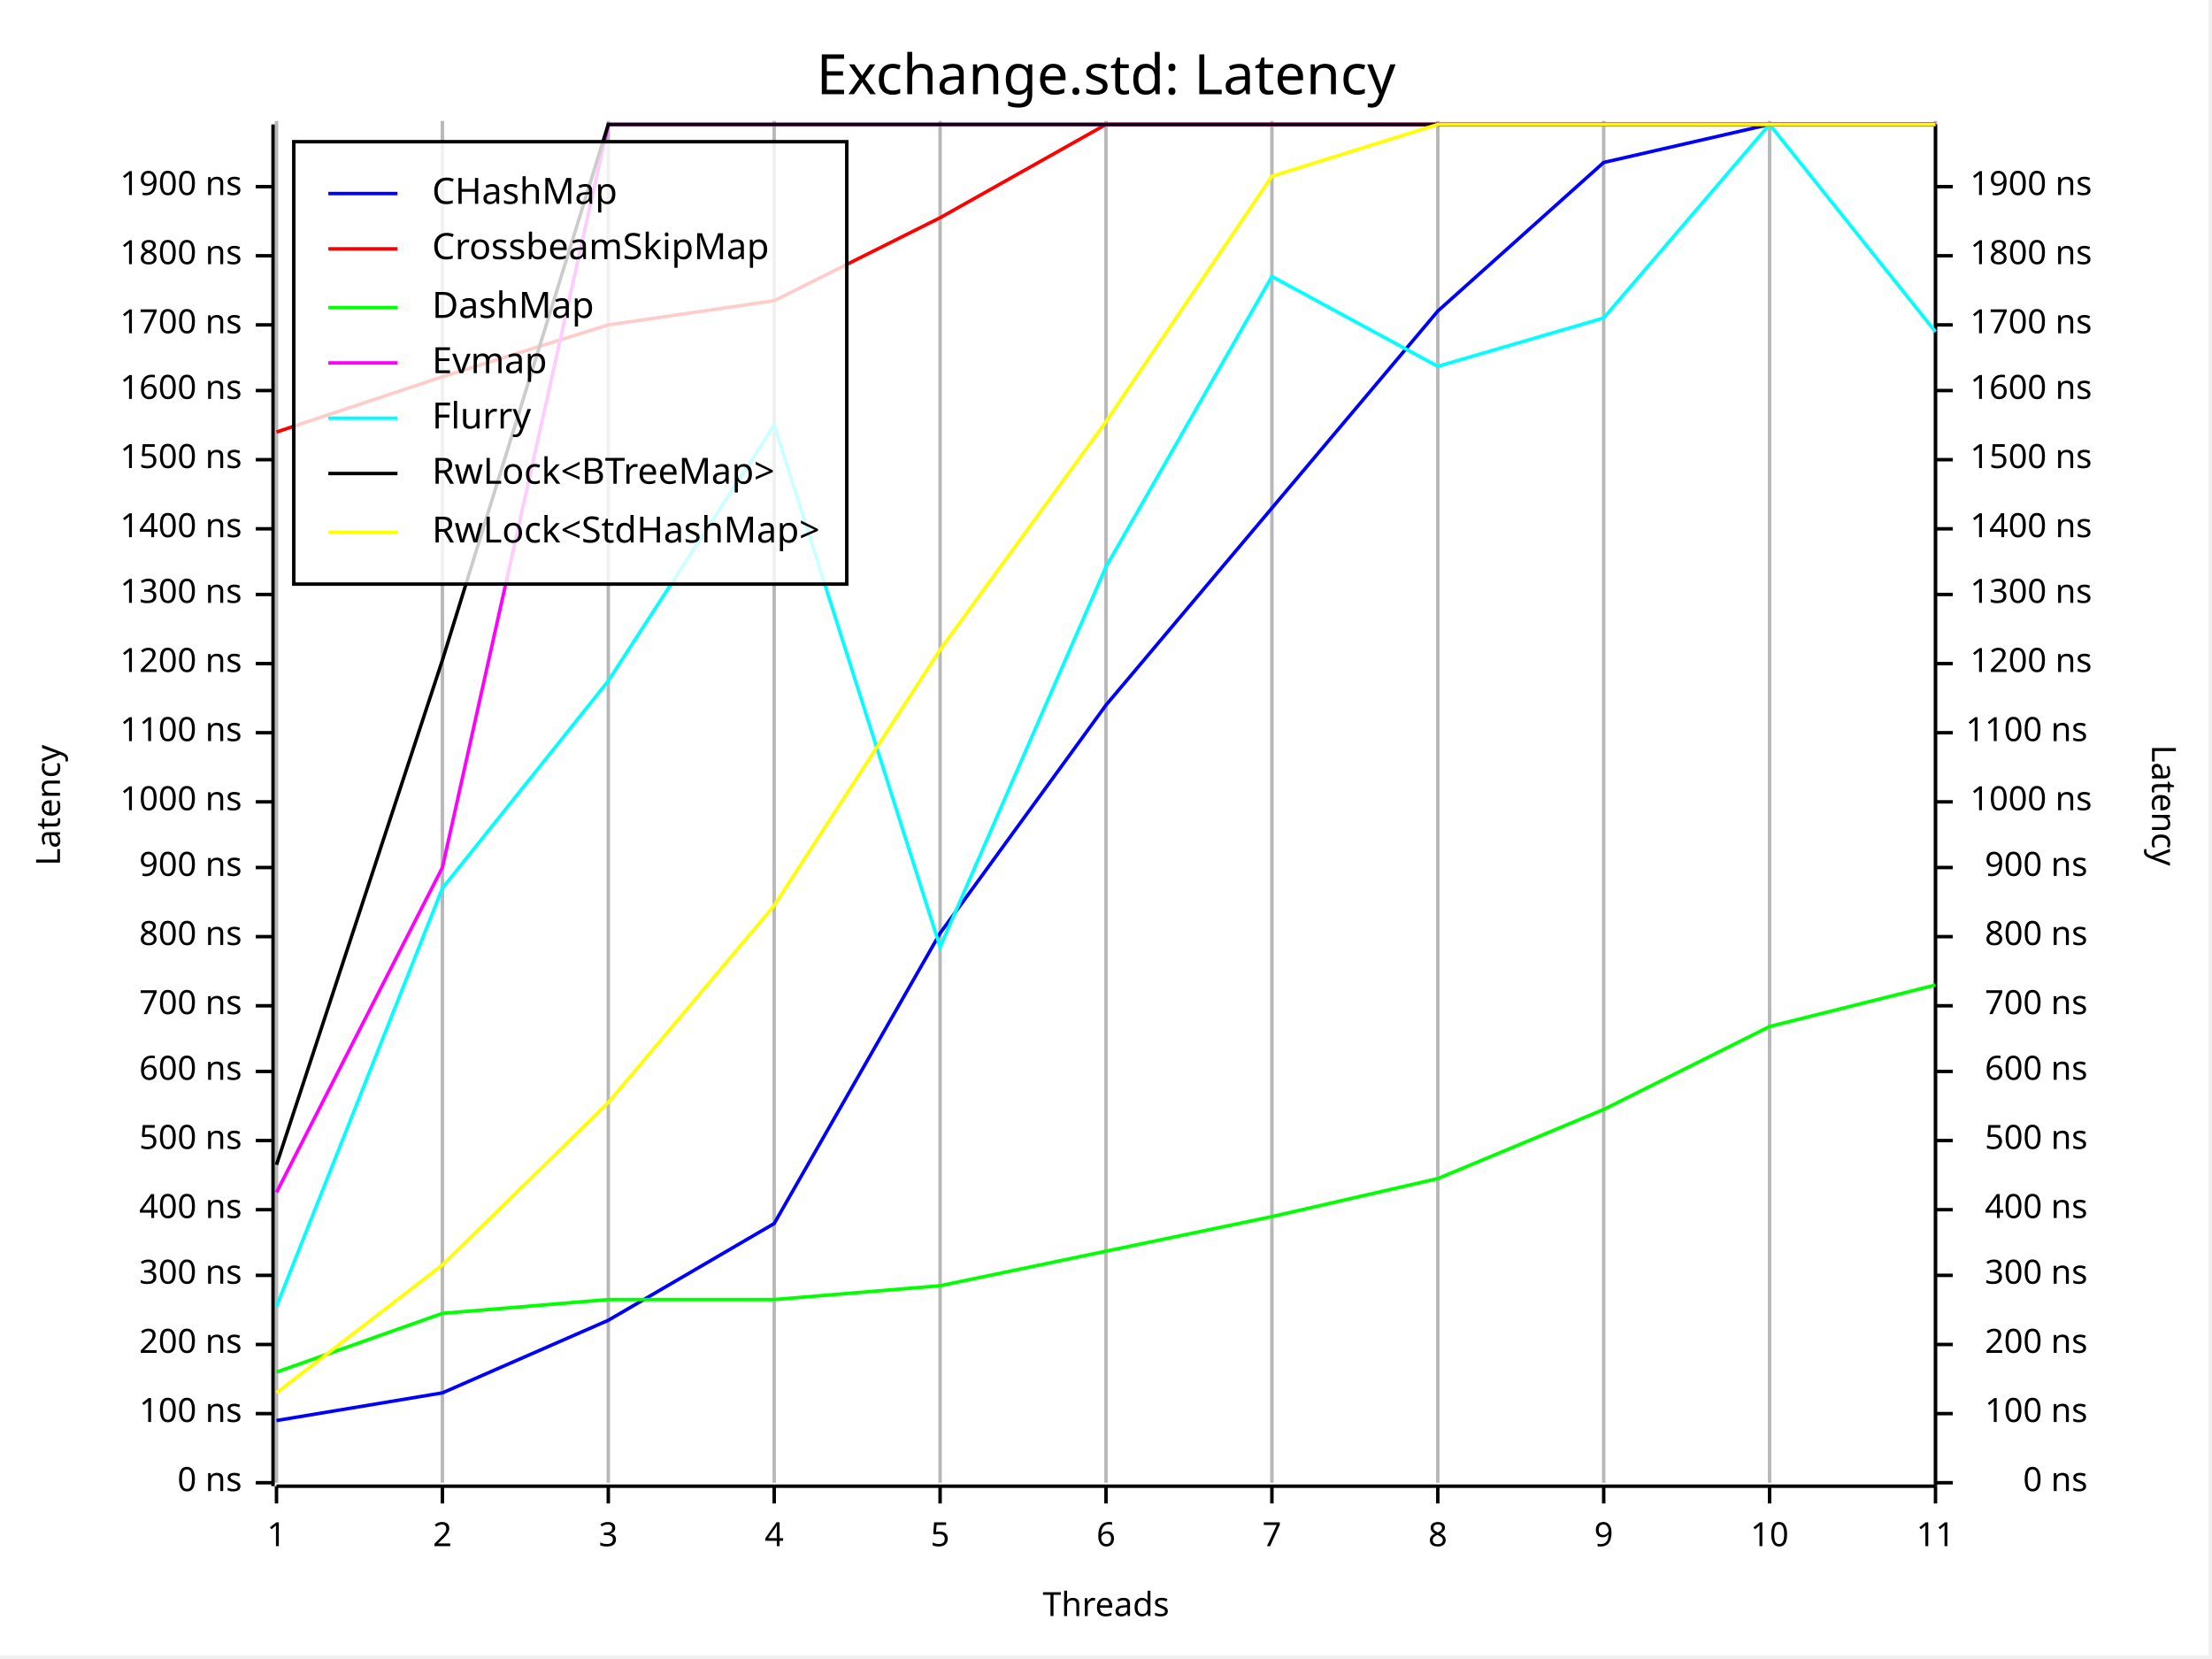
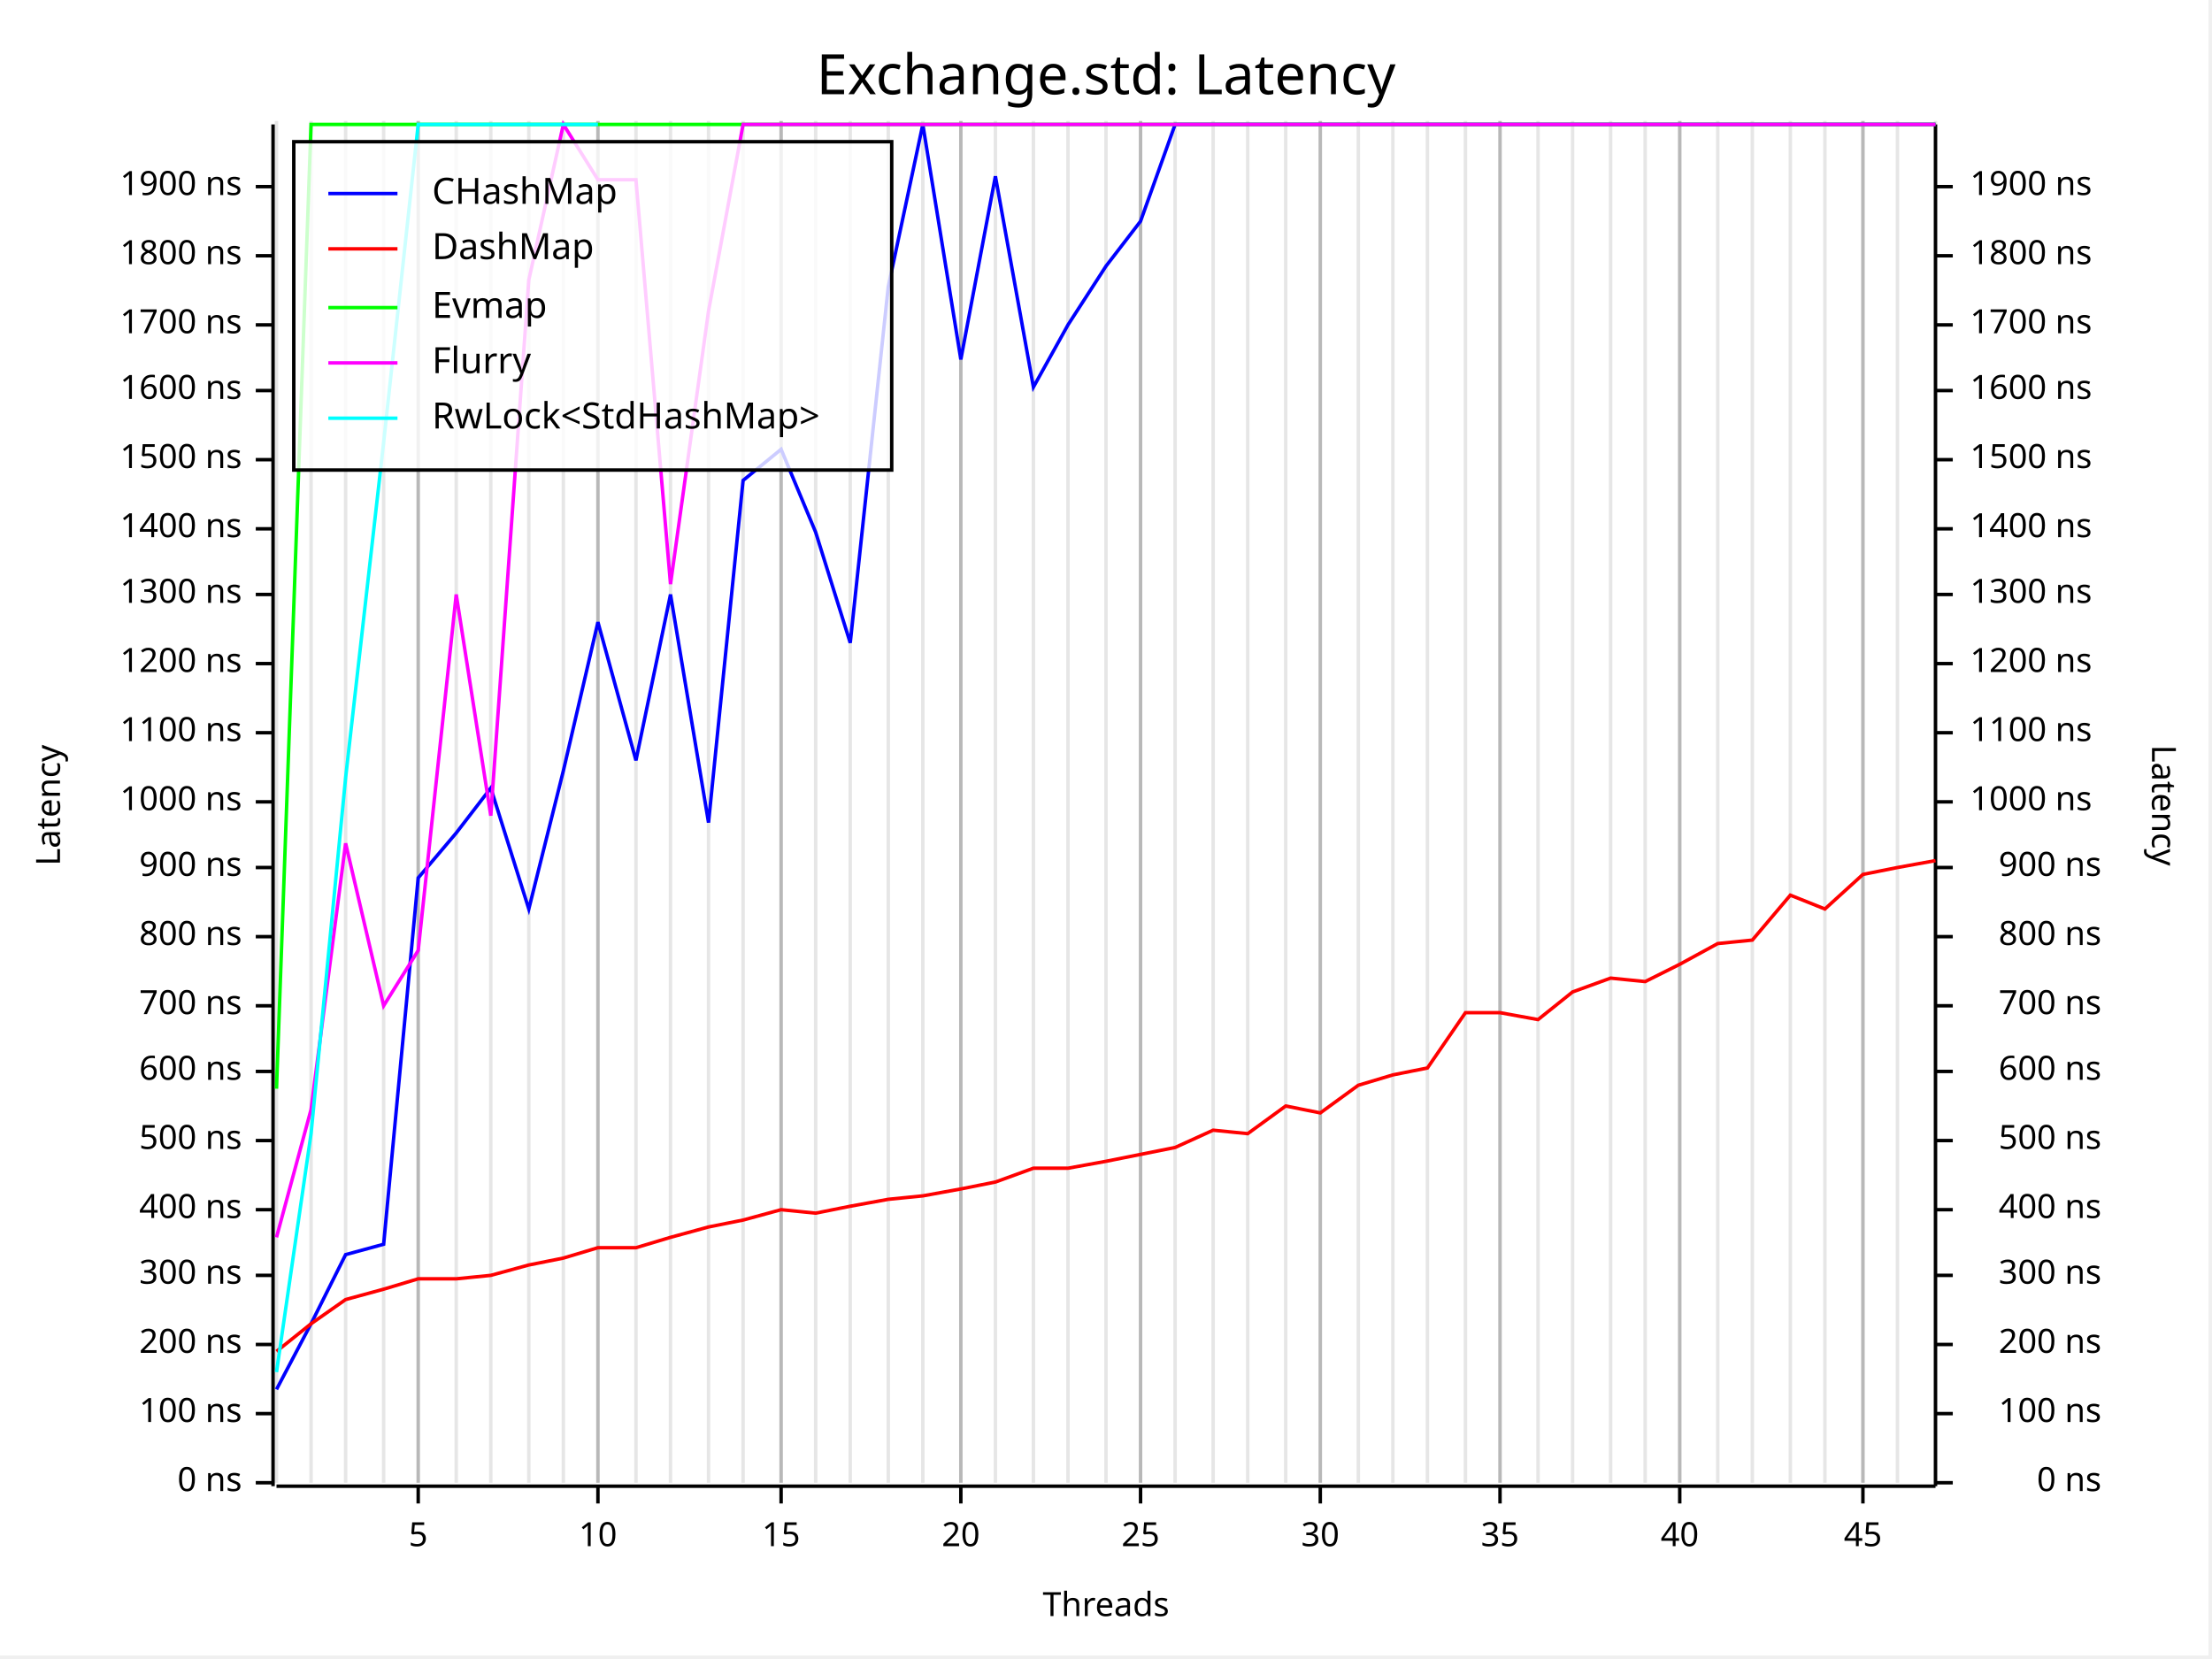
<svg xmlns="http://www.w3.org/2000/svg" width="640" height="480" viewBox="0 0 640 480">
  <rect x="0" y="0" width="639" height="479" opacity="1" fill="#FFFFFF" stroke="none" />
  <text x="320" y="15" dy="0.76em" text-anchor="middle" font-family="Fira Code" font-size="16.129" opacity="1" fill="#000000">
Exchange.std: Latency
</text>
  <line opacity="0.1" stroke="#000000" stroke-width="1" x1="80" y1="429" x2="80" y2="35" />
-   <line opacity="0.1" stroke="#000000" stroke-width="1" x1="128" y1="429" x2="128" y2="35" />
-   <line opacity="0.1" stroke="#000000" stroke-width="1" x1="176" y1="429" x2="176" y2="35" />
-   <line opacity="0.1" stroke="#000000" stroke-width="1" x1="224" y1="429" x2="224" y2="35" />
-   <line opacity="0.1" stroke="#000000" stroke-width="1" x1="272" y1="429" x2="272" y2="35" />
+   <line opacity="0.1" stroke="#000000" stroke-width="1" x1="90" y1="429" x2="90" y2="35" />
+   <line opacity="0.1" stroke="#000000" stroke-width="1" x1="100" y1="429" x2="100" y2="35" />
+   <line opacity="0.1" stroke="#000000" stroke-width="1" x1="111" y1="429" x2="111" y2="35" />
+   <line opacity="0.1" stroke="#000000" stroke-width="1" x1="121" y1="429" x2="121" y2="35" />
+   <line opacity="0.1" stroke="#000000" stroke-width="1" x1="132" y1="429" x2="132" y2="35" />
+   <line opacity="0.1" stroke="#000000" stroke-width="1" x1="142" y1="429" x2="142" y2="35" />
+   <line opacity="0.1" stroke="#000000" stroke-width="1" x1="153" y1="429" x2="153" y2="35" />
+   <line opacity="0.1" stroke="#000000" stroke-width="1" x1="163" y1="429" x2="163" y2="35" />
+   <line opacity="0.1" stroke="#000000" stroke-width="1" x1="173" y1="429" x2="173" y2="35" />
+   <line opacity="0.1" stroke="#000000" stroke-width="1" x1="184" y1="429" x2="184" y2="35" />
+   <line opacity="0.1" stroke="#000000" stroke-width="1" x1="194" y1="429" x2="194" y2="35" />
+   <line opacity="0.1" stroke="#000000" stroke-width="1" x1="205" y1="429" x2="205" y2="35" />
+   <line opacity="0.1" stroke="#000000" stroke-width="1" x1="215" y1="429" x2="215" y2="35" />
+   <line opacity="0.1" stroke="#000000" stroke-width="1" x1="226" y1="429" x2="226" y2="35" />
+   <line opacity="0.1" stroke="#000000" stroke-width="1" x1="236" y1="429" x2="236" y2="35" />
+   <line opacity="0.1" stroke="#000000" stroke-width="1" x1="246" y1="429" x2="246" y2="35" />
+   <line opacity="0.1" stroke="#000000" stroke-width="1" x1="257" y1="429" x2="257" y2="35" />
+   <line opacity="0.1" stroke="#000000" stroke-width="1" x1="267" y1="429" x2="267" y2="35" />
+   <line opacity="0.1" stroke="#000000" stroke-width="1" x1="278" y1="429" x2="278" y2="35" />
+   <line opacity="0.1" stroke="#000000" stroke-width="1" x1="288" y1="429" x2="288" y2="35" />
+   <line opacity="0.1" stroke="#000000" stroke-width="1" x1="299" y1="429" x2="299" y2="35" />
+   <line opacity="0.1" stroke="#000000" stroke-width="1" x1="309" y1="429" x2="309" y2="35" />
  <line opacity="0.1" stroke="#000000" stroke-width="1" x1="320" y1="429" x2="320" y2="35" />
-   <line opacity="0.1" stroke="#000000" stroke-width="1" x1="368" y1="429" x2="368" y2="35" />
-   <line opacity="0.1" stroke="#000000" stroke-width="1" x1="416" y1="429" x2="416" y2="35" />
-   <line opacity="0.1" stroke="#000000" stroke-width="1" x1="464" y1="429" x2="464" y2="35" />
-   <line opacity="0.1" stroke="#000000" stroke-width="1" x1="512" y1="429" x2="512" y2="35" />
+   <line opacity="0.1" stroke="#000000" stroke-width="1" x1="330" y1="429" x2="330" y2="35" />
+   <line opacity="0.1" stroke="#000000" stroke-width="1" x1="340" y1="429" x2="340" y2="35" />
+   <line opacity="0.1" stroke="#000000" stroke-width="1" x1="351" y1="429" x2="351" y2="35" />
+   <line opacity="0.1" stroke="#000000" stroke-width="1" x1="361" y1="429" x2="361" y2="35" />
+   <line opacity="0.1" stroke="#000000" stroke-width="1" x1="372" y1="429" x2="372" y2="35" />
+   <line opacity="0.1" stroke="#000000" stroke-width="1" x1="382" y1="429" x2="382" y2="35" />
+   <line opacity="0.1" stroke="#000000" stroke-width="1" x1="393" y1="429" x2="393" y2="35" />
+   <line opacity="0.1" stroke="#000000" stroke-width="1" x1="403" y1="429" x2="403" y2="35" />
+   <line opacity="0.1" stroke="#000000" stroke-width="1" x1="413" y1="429" x2="413" y2="35" />
+   <line opacity="0.1" stroke="#000000" stroke-width="1" x1="424" y1="429" x2="424" y2="35" />
+   <line opacity="0.1" stroke="#000000" stroke-width="1" x1="434" y1="429" x2="434" y2="35" />
+   <line opacity="0.1" stroke="#000000" stroke-width="1" x1="445" y1="429" x2="445" y2="35" />
+   <line opacity="0.1" stroke="#000000" stroke-width="1" x1="455" y1="429" x2="455" y2="35" />
+   <line opacity="0.1" stroke="#000000" stroke-width="1" x1="466" y1="429" x2="466" y2="35" />
+   <line opacity="0.1" stroke="#000000" stroke-width="1" x1="476" y1="429" x2="476" y2="35" />
+   <line opacity="0.1" stroke="#000000" stroke-width="1" x1="486" y1="429" x2="486" y2="35" />
+   <line opacity="0.1" stroke="#000000" stroke-width="1" x1="497" y1="429" x2="497" y2="35" />
+   <line opacity="0.1" stroke="#000000" stroke-width="1" x1="507" y1="429" x2="507" y2="35" />
+   <line opacity="0.1" stroke="#000000" stroke-width="1" x1="518" y1="429" x2="518" y2="35" />
+   <line opacity="0.1" stroke="#000000" stroke-width="1" x1="528" y1="429" x2="528" y2="35" />
+   <line opacity="0.1" stroke="#000000" stroke-width="1" x1="539" y1="429" x2="539" y2="35" />
+   <line opacity="0.1" stroke="#000000" stroke-width="1" x1="549" y1="429" x2="549" y2="35" />
  <line opacity="0.1" stroke="#000000" stroke-width="1" x1="560" y1="429" x2="560" y2="35" />
  <text x="10" y="233" dy="0.76em" text-anchor="middle" font-family="sans-serif" font-size="9.677" opacity="1" fill="#000000" transform="rotate(270, 10, 233)">
Latency
</text>
  <text x="320" y="470" dy="-0.5ex" text-anchor="middle" font-family="sans-serif" font-size="9.677" opacity="1" fill="#000000">
Threads
</text>
  <text x="630" y="233" dy="0.76em" text-anchor="middle" font-family="sans-serif" font-size="9.677" opacity="1" fill="#000000" transform="rotate(90, 630, 233)">
Latency
</text>
-   <line opacity="0.2" stroke="#000000" stroke-width="1" x1="80" y1="429" x2="80" y2="35" />
-   <line opacity="0.2" stroke="#000000" stroke-width="1" x1="128" y1="429" x2="128" y2="35" />
-   <line opacity="0.2" stroke="#000000" stroke-width="1" x1="176" y1="429" x2="176" y2="35" />
-   <line opacity="0.2" stroke="#000000" stroke-width="1" x1="224" y1="429" x2="224" y2="35" />
-   <line opacity="0.2" stroke="#000000" stroke-width="1" x1="272" y1="429" x2="272" y2="35" />
-   <line opacity="0.2" stroke="#000000" stroke-width="1" x1="320" y1="429" x2="320" y2="35" />
-   <line opacity="0.2" stroke="#000000" stroke-width="1" x1="368" y1="429" x2="368" y2="35" />
-   <line opacity="0.2" stroke="#000000" stroke-width="1" x1="416" y1="429" x2="416" y2="35" />
-   <line opacity="0.2" stroke="#000000" stroke-width="1" x1="464" y1="429" x2="464" y2="35" />
-   <line opacity="0.2" stroke="#000000" stroke-width="1" x1="512" y1="429" x2="512" y2="35" />
-   <line opacity="0.2" stroke="#000000" stroke-width="1" x1="560" y1="429" x2="560" y2="35" />
+   <line opacity="0.2" stroke="#000000" stroke-width="1" x1="121" y1="429" x2="121" y2="35" />
+   <line opacity="0.2" stroke="#000000" stroke-width="1" x1="173" y1="429" x2="173" y2="35" />
+   <line opacity="0.2" stroke="#000000" stroke-width="1" x1="226" y1="429" x2="226" y2="35" />
+   <line opacity="0.2" stroke="#000000" stroke-width="1" x1="278" y1="429" x2="278" y2="35" />
+   <line opacity="0.2" stroke="#000000" stroke-width="1" x1="330" y1="429" x2="330" y2="35" />
+   <line opacity="0.2" stroke="#000000" stroke-width="1" x1="382" y1="429" x2="382" y2="35" />
+   <line opacity="0.2" stroke="#000000" stroke-width="1" x1="434" y1="429" x2="434" y2="35" />
+   <line opacity="0.2" stroke="#000000" stroke-width="1" x1="486" y1="429" x2="486" y2="35" />
+   <line opacity="0.2" stroke="#000000" stroke-width="1" x1="539" y1="429" x2="539" y2="35" />
  <polyline fill="none" opacity="1" stroke="#000000" stroke-width="1" points="79,36 79,430 " />
  <text x="70" y="429" dy="0.5ex" text-anchor="end" font-family="sans-serif" font-size="9.677" opacity="1" fill="#000000">
0 ns
</text>
  <polyline fill="none" opacity="1" stroke="#000000" stroke-width="1" points="74,429 79,429 " />
  <text x="70" y="409" dy="0.5ex" text-anchor="end" font-family="sans-serif" font-size="9.677" opacity="1" fill="#000000">
100 ns
</text>
  <polyline fill="none" opacity="1" stroke="#000000" stroke-width="1" points="74,409 79,409 " />
  <text x="70" y="389" dy="0.5ex" text-anchor="end" font-family="sans-serif" font-size="9.677" opacity="1" fill="#000000">
200 ns
</text>
  <polyline fill="none" opacity="1" stroke="#000000" stroke-width="1" points="74,389 79,389 " />
  <text x="70" y="369" dy="0.5ex" text-anchor="end" font-family="sans-serif" font-size="9.677" opacity="1" fill="#000000">
300 ns
</text>
  <polyline fill="none" opacity="1" stroke="#000000" stroke-width="1" points="74,369 79,369 " />
  <text x="70" y="350" dy="0.5ex" text-anchor="end" font-family="sans-serif" font-size="9.677" opacity="1" fill="#000000">
400 ns
</text>
  <polyline fill="none" opacity="1" stroke="#000000" stroke-width="1" points="74,350 79,350 " />
  <text x="70" y="330" dy="0.5ex" text-anchor="end" font-family="sans-serif" font-size="9.677" opacity="1" fill="#000000">
500 ns
</text>
  <polyline fill="none" opacity="1" stroke="#000000" stroke-width="1" points="74,330 79,330 " />
  <text x="70" y="310" dy="0.5ex" text-anchor="end" font-family="sans-serif" font-size="9.677" opacity="1" fill="#000000">
600 ns
</text>
  <polyline fill="none" opacity="1" stroke="#000000" stroke-width="1" points="74,310 79,310 " />
  <text x="70" y="291" dy="0.5ex" text-anchor="end" font-family="sans-serif" font-size="9.677" opacity="1" fill="#000000">
700 ns
</text>
  <polyline fill="none" opacity="1" stroke="#000000" stroke-width="1" points="74,291 79,291 " />
  <text x="70" y="271" dy="0.5ex" text-anchor="end" font-family="sans-serif" font-size="9.677" opacity="1" fill="#000000">
800 ns
</text>
  <polyline fill="none" opacity="1" stroke="#000000" stroke-width="1" points="74,271 79,271 " />
  <text x="70" y="251" dy="0.5ex" text-anchor="end" font-family="sans-serif" font-size="9.677" opacity="1" fill="#000000">
900 ns
</text>
  <polyline fill="none" opacity="1" stroke="#000000" stroke-width="1" points="74,251 79,251 " />
  <text x="70" y="232" dy="0.5ex" text-anchor="end" font-family="sans-serif" font-size="9.677" opacity="1" fill="#000000">
1000 ns
</text>
  <polyline fill="none" opacity="1" stroke="#000000" stroke-width="1" points="74,232 79,232 " />
  <text x="70" y="212" dy="0.5ex" text-anchor="end" font-family="sans-serif" font-size="9.677" opacity="1" fill="#000000">
1100 ns
</text>
  <polyline fill="none" opacity="1" stroke="#000000" stroke-width="1" points="74,212 79,212 " />
  <text x="70" y="192" dy="0.5ex" text-anchor="end" font-family="sans-serif" font-size="9.677" opacity="1" fill="#000000">
1200 ns
</text>
  <polyline fill="none" opacity="1" stroke="#000000" stroke-width="1" points="74,192 79,192 " />
  <text x="70" y="172" dy="0.5ex" text-anchor="end" font-family="sans-serif" font-size="9.677" opacity="1" fill="#000000">
1300 ns
</text>
  <polyline fill="none" opacity="1" stroke="#000000" stroke-width="1" points="74,172 79,172 " />
  <text x="70" y="153" dy="0.5ex" text-anchor="end" font-family="sans-serif" font-size="9.677" opacity="1" fill="#000000">
1400 ns
</text>
  <polyline fill="none" opacity="1" stroke="#000000" stroke-width="1" points="74,153 79,153 " />
  <text x="70" y="133" dy="0.5ex" text-anchor="end" font-family="sans-serif" font-size="9.677" opacity="1" fill="#000000">
1500 ns
</text>
  <polyline fill="none" opacity="1" stroke="#000000" stroke-width="1" points="74,133 79,133 " />
  <text x="70" y="113" dy="0.5ex" text-anchor="end" font-family="sans-serif" font-size="9.677" opacity="1" fill="#000000">
1600 ns
</text>
  <polyline fill="none" opacity="1" stroke="#000000" stroke-width="1" points="74,113 79,113 " />
  <text x="70" y="94" dy="0.5ex" text-anchor="end" font-family="sans-serif" font-size="9.677" opacity="1" fill="#000000">
1700 ns
</text>
  <polyline fill="none" opacity="1" stroke="#000000" stroke-width="1" points="74,94 79,94 " />
  <text x="70" y="74" dy="0.5ex" text-anchor="end" font-family="sans-serif" font-size="9.677" opacity="1" fill="#000000">
1800 ns
</text>
  <polyline fill="none" opacity="1" stroke="#000000" stroke-width="1" points="74,74 79,74 " />
  <text x="70" y="54" dy="0.5ex" text-anchor="end" font-family="sans-serif" font-size="9.677" opacity="1" fill="#000000">
1900 ns
</text>
  <polyline fill="none" opacity="1" stroke="#000000" stroke-width="1" points="74,54 79,54 " />
  <polyline fill="none" opacity="1" stroke="#000000" stroke-width="1" points="80,430 560,430 " />
-   <text x="80" y="440" dy="0.76em" text-anchor="middle" font-family="sans-serif" font-size="9.677" opacity="1" fill="#000000">
- 1
- </text>
-   <polyline fill="none" opacity="1" stroke="#000000" stroke-width="1" points="80,430 80,435 " />
-   <text x="128" y="440" dy="0.76em" text-anchor="middle" font-family="sans-serif" font-size="9.677" opacity="1" fill="#000000">
- 2
- </text>
-   <polyline fill="none" opacity="1" stroke="#000000" stroke-width="1" points="128,430 128,435 " />
-   <text x="176" y="440" dy="0.76em" text-anchor="middle" font-family="sans-serif" font-size="9.677" opacity="1" fill="#000000">
- 3
- </text>
-   <polyline fill="none" opacity="1" stroke="#000000" stroke-width="1" points="176,430 176,435 " />
-   <text x="224" y="440" dy="0.76em" text-anchor="middle" font-family="sans-serif" font-size="9.677" opacity="1" fill="#000000">
- 4
- </text>
-   <polyline fill="none" opacity="1" stroke="#000000" stroke-width="1" points="224,430 224,435 " />
-   <text x="272" y="440" dy="0.76em" text-anchor="middle" font-family="sans-serif" font-size="9.677" opacity="1" fill="#000000">
+   <text x="121" y="440" dy="0.76em" text-anchor="middle" font-family="sans-serif" font-size="9.677" opacity="1" fill="#000000">
5
</text>
-   <polyline fill="none" opacity="1" stroke="#000000" stroke-width="1" points="272,430 272,435 " />
-   <text x="320" y="440" dy="0.76em" text-anchor="middle" font-family="sans-serif" font-size="9.677" opacity="1" fill="#000000">
- 6
- </text>
-   <polyline fill="none" opacity="1" stroke="#000000" stroke-width="1" points="320,430 320,435 " />
-   <text x="368" y="440" dy="0.76em" text-anchor="middle" font-family="sans-serif" font-size="9.677" opacity="1" fill="#000000">
- 7
- </text>
-   <polyline fill="none" opacity="1" stroke="#000000" stroke-width="1" points="368,430 368,435 " />
-   <text x="416" y="440" dy="0.76em" text-anchor="middle" font-family="sans-serif" font-size="9.677" opacity="1" fill="#000000">
- 8
- </text>
-   <polyline fill="none" opacity="1" stroke="#000000" stroke-width="1" points="416,430 416,435 " />
-   <text x="464" y="440" dy="0.76em" text-anchor="middle" font-family="sans-serif" font-size="9.677" opacity="1" fill="#000000">
- 9
- </text>
-   <polyline fill="none" opacity="1" stroke="#000000" stroke-width="1" points="464,430 464,435 " />
-   <text x="512" y="440" dy="0.76em" text-anchor="middle" font-family="sans-serif" font-size="9.677" opacity="1" fill="#000000">
+   <polyline fill="none" opacity="1" stroke="#000000" stroke-width="1" points="121,430 121,435 " />
+   <text x="173" y="440" dy="0.76em" text-anchor="middle" font-family="sans-serif" font-size="9.677" opacity="1" fill="#000000">
10
</text>
-   <polyline fill="none" opacity="1" stroke="#000000" stroke-width="1" points="512,430 512,435 " />
-   <text x="560" y="440" dy="0.76em" text-anchor="middle" font-family="sans-serif" font-size="9.677" opacity="1" fill="#000000">
- 11
- </text>
-   <polyline fill="none" opacity="1" stroke="#000000" stroke-width="1" points="560,430 560,435 " />
+   <polyline fill="none" opacity="1" stroke="#000000" stroke-width="1" points="173,430 173,435 " />
+   <text x="226" y="440" dy="0.76em" text-anchor="middle" font-family="sans-serif" font-size="9.677" opacity="1" fill="#000000">
+ 15
+ </text>
+   <polyline fill="none" opacity="1" stroke="#000000" stroke-width="1" points="226,430 226,435 " />
+   <text x="278" y="440" dy="0.76em" text-anchor="middle" font-family="sans-serif" font-size="9.677" opacity="1" fill="#000000">
+ 20
+ </text>
+   <polyline fill="none" opacity="1" stroke="#000000" stroke-width="1" points="278,430 278,435 " />
+   <text x="330" y="440" dy="0.76em" text-anchor="middle" font-family="sans-serif" font-size="9.677" opacity="1" fill="#000000">
+ 25
+ </text>
+   <polyline fill="none" opacity="1" stroke="#000000" stroke-width="1" points="330,430 330,435 " />
+   <text x="382" y="440" dy="0.76em" text-anchor="middle" font-family="sans-serif" font-size="9.677" opacity="1" fill="#000000">
+ 30
+ </text>
+   <polyline fill="none" opacity="1" stroke="#000000" stroke-width="1" points="382,430 382,435 " />
+   <text x="434" y="440" dy="0.76em" text-anchor="middle" font-family="sans-serif" font-size="9.677" opacity="1" fill="#000000">
+ 35
+ </text>
+   <polyline fill="none" opacity="1" stroke="#000000" stroke-width="1" points="434,430 434,435 " />
+   <text x="486" y="440" dy="0.76em" text-anchor="middle" font-family="sans-serif" font-size="9.677" opacity="1" fill="#000000">
+ 40
+ </text>
+   <polyline fill="none" opacity="1" stroke="#000000" stroke-width="1" points="486,430 486,435 " />
+   <text x="539" y="440" dy="0.76em" text-anchor="middle" font-family="sans-serif" font-size="9.677" opacity="1" fill="#000000">
+ 45
+ </text>
+   <polyline fill="none" opacity="1" stroke="#000000" stroke-width="1" points="539,430 539,435 " />
  <polyline fill="none" opacity="1" stroke="#000000" stroke-width="1" points="560,36 560,430 " />
-   <text x="604" y="429" dy="0.5ex" text-anchor="end" font-family="sans-serif" font-size="9.677" opacity="1" fill="#000000">
+   <text x="608" y="429" dy="0.5ex" text-anchor="end" font-family="sans-serif" font-size="9.677" opacity="1" fill="#000000">
0 ns
</text>
  <polyline fill="none" opacity="1" stroke="#000000" stroke-width="1" points="560,429 565,429 " />
-   <text x="604" y="409" dy="0.5ex" text-anchor="end" font-family="sans-serif" font-size="9.677" opacity="1" fill="#000000">
+   <text x="608" y="409" dy="0.5ex" text-anchor="end" font-family="sans-serif" font-size="9.677" opacity="1" fill="#000000">
100 ns
</text>
  <polyline fill="none" opacity="1" stroke="#000000" stroke-width="1" points="560,409 565,409 " />
-   <text x="604" y="389" dy="0.5ex" text-anchor="end" font-family="sans-serif" font-size="9.677" opacity="1" fill="#000000">
+   <text x="608" y="389" dy="0.5ex" text-anchor="end" font-family="sans-serif" font-size="9.677" opacity="1" fill="#000000">
200 ns
</text>
  <polyline fill="none" opacity="1" stroke="#000000" stroke-width="1" points="560,389 565,389 " />
-   <text x="604" y="369" dy="0.5ex" text-anchor="end" font-family="sans-serif" font-size="9.677" opacity="1" fill="#000000">
+   <text x="608" y="369" dy="0.5ex" text-anchor="end" font-family="sans-serif" font-size="9.677" opacity="1" fill="#000000">
300 ns
</text>
  <polyline fill="none" opacity="1" stroke="#000000" stroke-width="1" points="560,369 565,369 " />
-   <text x="604" y="350" dy="0.5ex" text-anchor="end" font-family="sans-serif" font-size="9.677" opacity="1" fill="#000000">
+   <text x="608" y="350" dy="0.5ex" text-anchor="end" font-family="sans-serif" font-size="9.677" opacity="1" fill="#000000">
400 ns
</text>
  <polyline fill="none" opacity="1" stroke="#000000" stroke-width="1" points="560,350 565,350 " />
-   <text x="604" y="330" dy="0.5ex" text-anchor="end" font-family="sans-serif" font-size="9.677" opacity="1" fill="#000000">
+   <text x="608" y="330" dy="0.5ex" text-anchor="end" font-family="sans-serif" font-size="9.677" opacity="1" fill="#000000">
500 ns
</text>
  <polyline fill="none" opacity="1" stroke="#000000" stroke-width="1" points="560,330 565,330 " />
-   <text x="604" y="310" dy="0.5ex" text-anchor="end" font-family="sans-serif" font-size="9.677" opacity="1" fill="#000000">
+   <text x="608" y="310" dy="0.5ex" text-anchor="end" font-family="sans-serif" font-size="9.677" opacity="1" fill="#000000">
600 ns
</text>
  <polyline fill="none" opacity="1" stroke="#000000" stroke-width="1" points="560,310 565,310 " />
-   <text x="604" y="291" dy="0.5ex" text-anchor="end" font-family="sans-serif" font-size="9.677" opacity="1" fill="#000000">
+   <text x="608" y="291" dy="0.5ex" text-anchor="end" font-family="sans-serif" font-size="9.677" opacity="1" fill="#000000">
700 ns
</text>
  <polyline fill="none" opacity="1" stroke="#000000" stroke-width="1" points="560,291 565,291 " />
-   <text x="604" y="271" dy="0.5ex" text-anchor="end" font-family="sans-serif" font-size="9.677" opacity="1" fill="#000000">
+   <text x="608" y="271" dy="0.5ex" text-anchor="end" font-family="sans-serif" font-size="9.677" opacity="1" fill="#000000">
800 ns
</text>
  <polyline fill="none" opacity="1" stroke="#000000" stroke-width="1" points="560,271 565,271 " />
-   <text x="604" y="251" dy="0.5ex" text-anchor="end" font-family="sans-serif" font-size="9.677" opacity="1" fill="#000000">
+   <text x="608" y="251" dy="0.5ex" text-anchor="end" font-family="sans-serif" font-size="9.677" opacity="1" fill="#000000">
900 ns
</text>
  <polyline fill="none" opacity="1" stroke="#000000" stroke-width="1" points="560,251 565,251 " />
  <text x="570" y="232" dy="0.5ex" text-anchor="start" font-family="sans-serif" font-size="9.677" opacity="1" fill="#000000">
1000 ns
</text>
  <polyline fill="none" opacity="1" stroke="#000000" stroke-width="1" points="560,232 565,232 " />
-   <text x="604" y="212" dy="0.5ex" text-anchor="end" font-family="sans-serif" font-size="9.677" opacity="1" fill="#000000">
+   <text x="570" y="212" dy="0.5ex" text-anchor="start" font-family="sans-serif" font-size="9.677" opacity="1" fill="#000000">
1100 ns
</text>
  <polyline fill="none" opacity="1" stroke="#000000" stroke-width="1" points="560,212 565,212 " />
  <text x="570" y="192" dy="0.5ex" text-anchor="start" font-family="sans-serif" font-size="9.677" opacity="1" fill="#000000">
1200 ns
</text>
  <polyline fill="none" opacity="1" stroke="#000000" stroke-width="1" points="560,192 565,192 " />
  <text x="570" y="172" dy="0.5ex" text-anchor="start" font-family="sans-serif" font-size="9.677" opacity="1" fill="#000000">
1300 ns
</text>
  <polyline fill="none" opacity="1" stroke="#000000" stroke-width="1" points="560,172 565,172 " />
  <text x="570" y="153" dy="0.5ex" text-anchor="start" font-family="sans-serif" font-size="9.677" opacity="1" fill="#000000">
1400 ns
</text>
  <polyline fill="none" opacity="1" stroke="#000000" stroke-width="1" points="560,153 565,153 " />
  <text x="570" y="133" dy="0.5ex" text-anchor="start" font-family="sans-serif" font-size="9.677" opacity="1" fill="#000000">
1500 ns
</text>
  <polyline fill="none" opacity="1" stroke="#000000" stroke-width="1" points="560,133 565,133 " />
  <text x="570" y="113" dy="0.5ex" text-anchor="start" font-family="sans-serif" font-size="9.677" opacity="1" fill="#000000">
1600 ns
</text>
  <polyline fill="none" opacity="1" stroke="#000000" stroke-width="1" points="560,113 565,113 " />
  <text x="570" y="94" dy="0.5ex" text-anchor="start" font-family="sans-serif" font-size="9.677" opacity="1" fill="#000000">
1700 ns
</text>
  <polyline fill="none" opacity="1" stroke="#000000" stroke-width="1" points="560,94 565,94 " />
  <text x="570" y="74" dy="0.5ex" text-anchor="start" font-family="sans-serif" font-size="9.677" opacity="1" fill="#000000">
1800 ns
</text>
  <polyline fill="none" opacity="1" stroke="#000000" stroke-width="1" points="560,74 565,74 " />
  <text x="570" y="54" dy="0.5ex" text-anchor="start" font-family="sans-serif" font-size="9.677" opacity="1" fill="#000000">
1900 ns
</text>
  <polyline fill="none" opacity="1" stroke="#000000" stroke-width="1" points="560,54 565,54 " />
-   <polyline fill="none" opacity="1" stroke="#0000FF" stroke-width="1" points="80,411 128,403 176,382 224,354 272,270 320,204 368,147 416,90 464,47 512,36 560,36 " />
-   <polyline fill="none" opacity="1" stroke="#FF0000" stroke-width="1" points="80,125 128,109 176,94 224,87 272,63 320,36 368,36 416,36 464,36 512,36 560,36 " />
-   <polyline fill="none" opacity="1" stroke="#00FF00" stroke-width="1" points="80,397 128,380 176,376 224,376 272,372 320,362 368,352 416,341 464,321 512,297 560,285 " />
-   <polyline fill="none" opacity="1" stroke="#FF00FF" stroke-width="1" points="80,345 128,251 176,36 224,36 272,36 320,36 368,36 416,36 464,36 512,36 560,36 " />
-   <polyline fill="none" opacity="1" stroke="#00FFFF" stroke-width="1" points="80,378 128,257 176,197 224,123 272,274 320,164 368,80 416,106 464,92 512,36 560,96 " />
-   <polyline fill="none" opacity="1" stroke="#000000" stroke-width="1" points="80,337 128,191 176,36 224,36 272,36 320,36 368,36 416,36 464,36 512,36 560,36 " />
-   <polyline fill="none" opacity="1" stroke="#FFFF00" stroke-width="1" points="80,403 128,366 176,319 224,262 272,188 320,122 368,51 416,36 464,36 512,36 560,36 " />
-   <rect x="85" y="41" width="160" height="128" opacity="0.8" fill="#FFFFFF" stroke="none" />
-   <rect x="85" y="41" width="160" height="128" opacity="1" fill="none" stroke="#000000" />
+   <polyline fill="none" opacity="1" stroke="#0000FF" stroke-width="1" points="80,402 90,383 100,363 111,360 121,254 132,241 142,228 153,263 163,223 173,180 184,220 194,172 205,238 215,139 226,130 236,154 246,186 257,83 267,36 278,104 288,51 299,112 309,94 320,77 330,64 340,36 351,36 361,36 372,36 382,36 393,36 403,36 413,36 424,36 434,36 445,36 455,36 466,36 476,36 486,36 497,36 507,36 518,36 528,36 539,36 549,36 560,36 " />
+   <polyline fill="none" opacity="1" stroke="#FF0000" stroke-width="1" points="80,391 90,383 100,376 111,373 121,370 132,370 142,369 153,366 163,364 173,361 184,361 194,358 205,355 215,353 226,350 236,351 246,349 257,347 267,346 278,344 288,342 299,338 309,338 320,336 330,334 340,332 351,327 361,328 372,320 382,322 393,314 403,311 413,309 424,293 434,293 445,295 455,287 466,283 476,284 486,279 497,273 507,272 518,259 528,263 539,253 549,251 560,249 " />
+   <polyline fill="none" opacity="1" stroke="#00FF00" stroke-width="1" points="80,315 90,36 100,36 111,36 121,36 132,36 142,36 153,36 163,36 173,36 184,36 194,36 205,36 215,36 226,36 236,36 246,36 257,36 267,36 278,36 288,36 299,36 309,36 320,36 330,36 340,36 351,36 361,36 372,36 382,36 393,36 403,36 413,36 424,36 434,36 445,36 455,36 466,36 476,36 486,36 497,36 507,36 518,36 528,36 539,36 549,36 560,36 " />
+   <polyline fill="none" opacity="1" stroke="#FF00FF" stroke-width="1" points="80,358 90,321 100,244 111,291 121,275 132,172 142,236 153,81 163,36 173,52 184,52 194,169 205,90 215,36 226,36 236,36 246,36 257,36 267,36 278,36 288,36 299,36 309,36 320,36 330,36 340,36 351,36 361,36 372,36 382,36 393,36 403,36 413,36 424,36 434,36 445,36 455,36 466,36 476,36 486,36 497,36 507,36 518,36 528,36 539,36 549,36 560,36 " />
+   <polyline fill="none" opacity="1" stroke="#00FFFF" stroke-width="1" points="80,397 90,328 100,225 111,128 121,36 132,36 142,36 153,36 163,36 173,36 " />
+   <rect x="85" y="41" width="173" height="95" opacity="0.8" fill="#FFFFFF" stroke="none" />
+   <rect x="85" y="41" width="173" height="95" opacity="1" fill="none" stroke="#000000" />
  <text x="125" y="51" dy="0.76em" text-anchor="start" font-family="Fira Code" font-size="10.484" opacity="1" fill="#000000">
CHashMap
</text>
  <text x="125" y="67" dy="0.76em" text-anchor="start" font-family="Fira Code" font-size="10.484" opacity="1" fill="#000000">
- CrossbeamSkipMap
+ DashMap
</text>
  <text x="125" y="84" dy="0.76em" text-anchor="start" font-family="Fira Code" font-size="10.484" opacity="1" fill="#000000">
- DashMap
+ Evmap
</text>
  <text x="125" y="100" dy="0.76em" text-anchor="start" font-family="Fira Code" font-size="10.484" opacity="1" fill="#000000">
- Evmap
+ Flurry
</text>
  <text x="125" y="116" dy="0.76em" text-anchor="start" font-family="Fira Code" font-size="10.484" opacity="1" fill="#000000">
- Flurry
- </text>
-   <text x="125" y="132" dy="0.76em" text-anchor="start" font-family="Fira Code" font-size="10.484" opacity="1" fill="#000000">
- RwLock&lt;BTreeMap&gt;
- </text>
-   <text x="125" y="149" dy="0.76em" text-anchor="start" font-family="Fira Code" font-size="10.484" opacity="1" fill="#000000">
RwLock&lt;StdHashMap&gt;
</text>
  <polyline fill="none" opacity="1" stroke="#0000FF" stroke-width="1" points="95,56 115,56 " />
  <polyline fill="none" opacity="1" stroke="#FF0000" stroke-width="1" points="95,72 115,72 " />
  <polyline fill="none" opacity="1" stroke="#00FF00" stroke-width="1" points="95,89 115,89 " />
  <polyline fill="none" opacity="1" stroke="#FF00FF" stroke-width="1" points="95,105 115,105 " />
  <polyline fill="none" opacity="1" stroke="#00FFFF" stroke-width="1" points="95,121 115,121 " />
-   <polyline fill="none" opacity="1" stroke="#000000" stroke-width="1" points="95,137 115,137 " />
-   <polyline fill="none" opacity="1" stroke="#FFFF00" stroke-width="1" points="95,154 115,154 " />
</svg>
